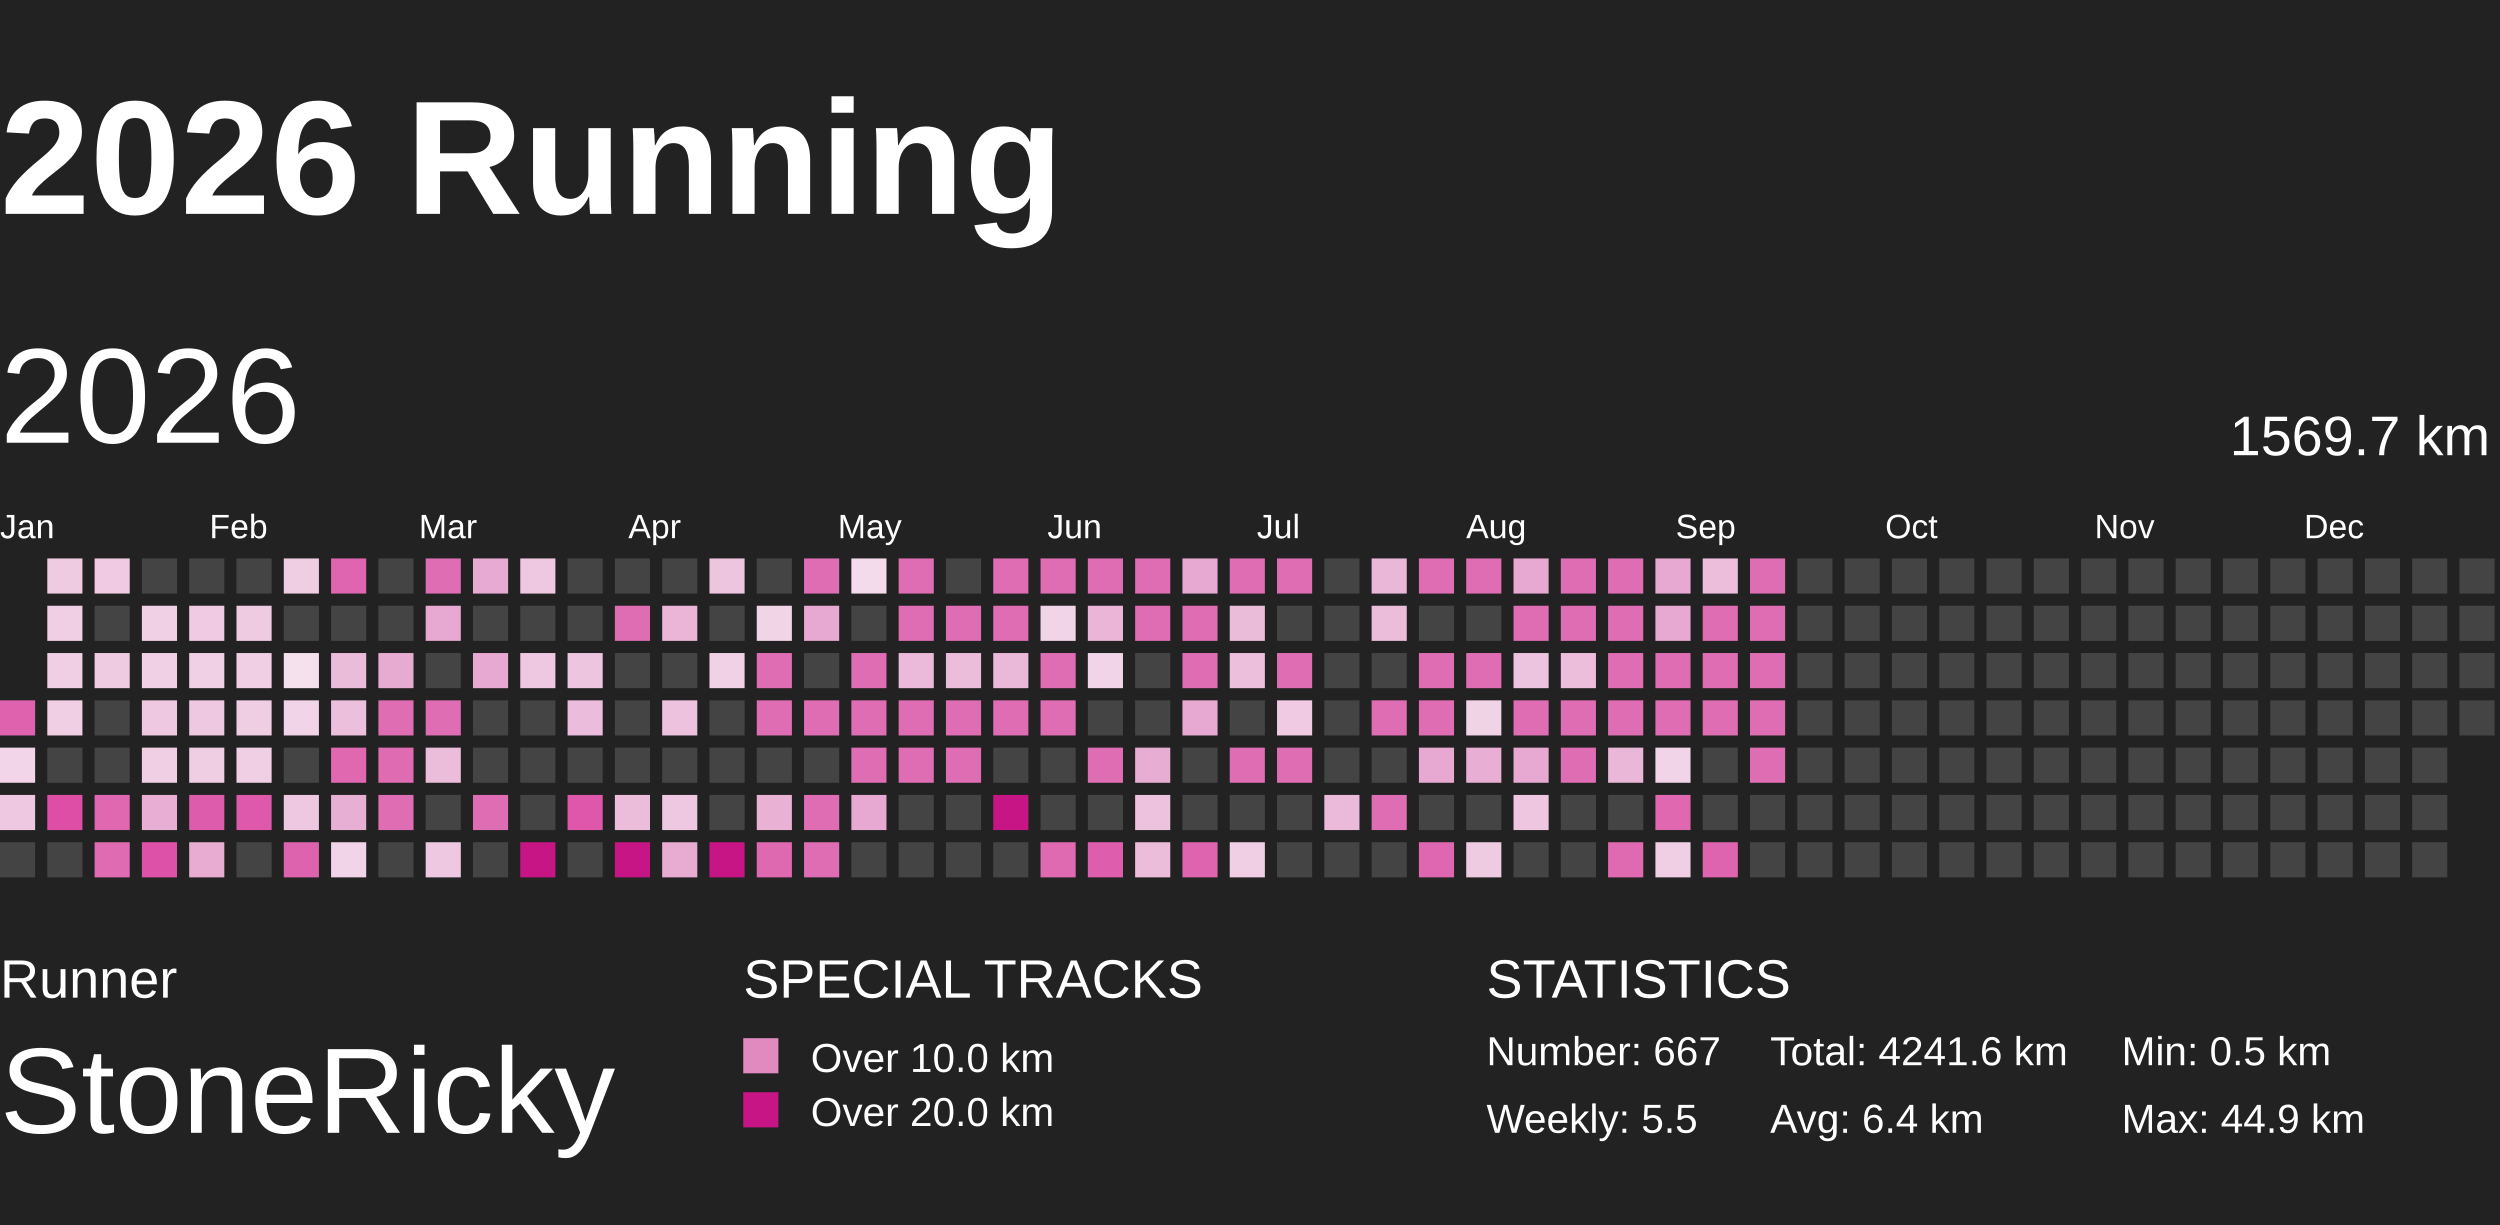
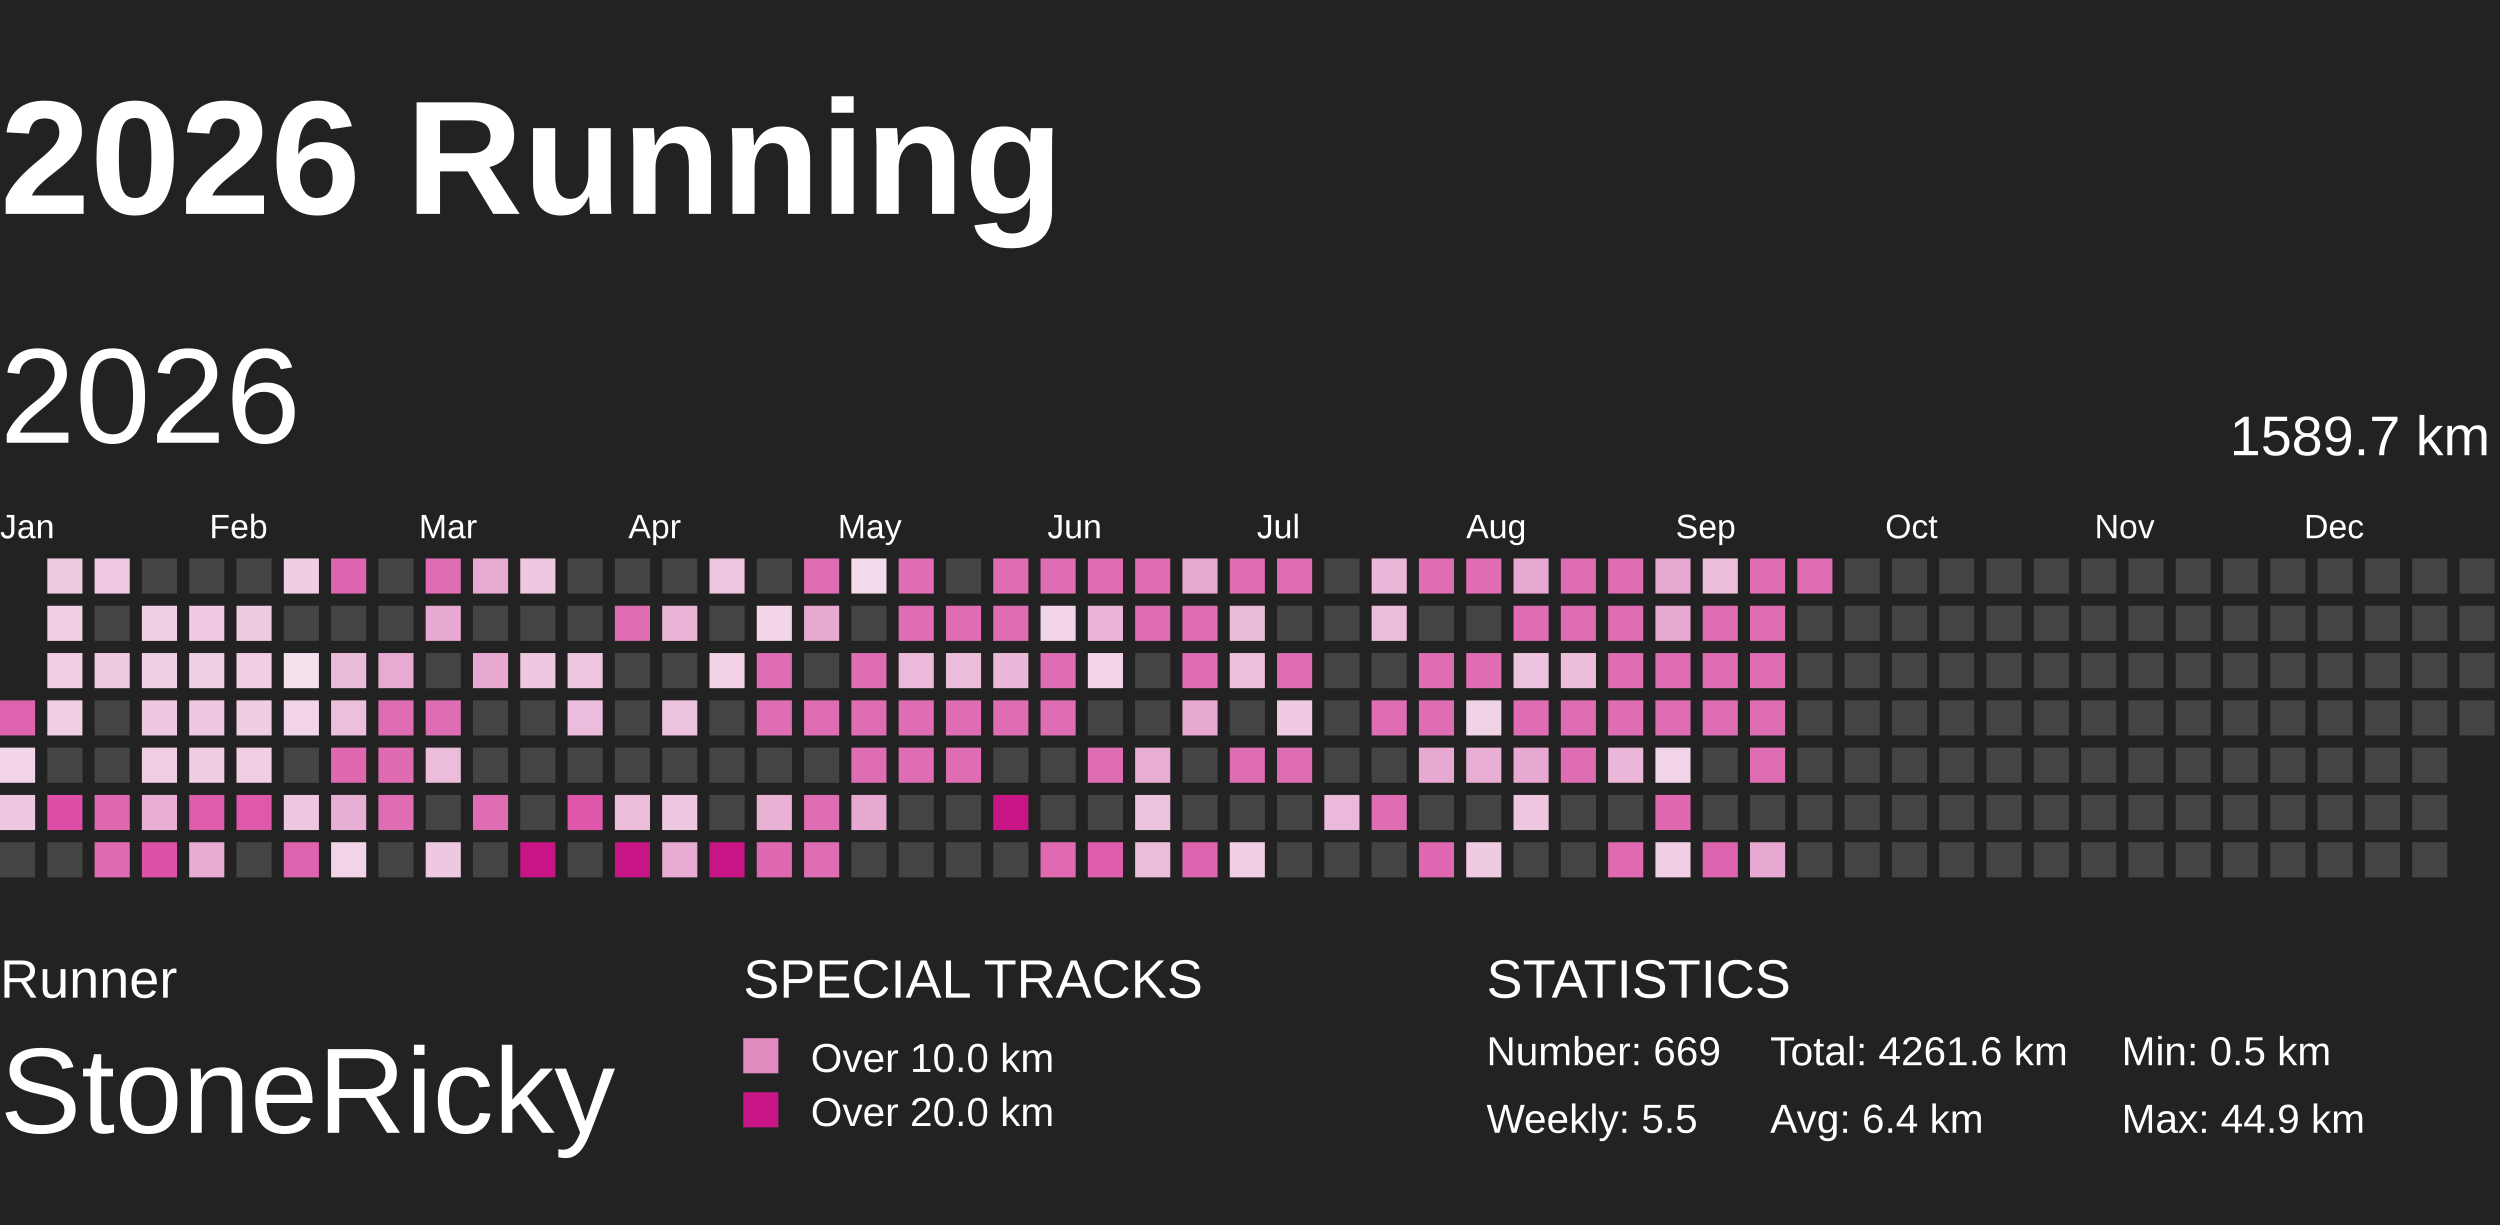
<svg xmlns="http://www.w3.org/2000/svg" baseProfile="full" height="98mm" version="1.1" viewBox="10,9,185,81" width="200mm">
  <defs>
    <pattern height="2" id="indoor-stripe" patternUnits="userSpaceOnUse" width="2">
      <line stroke="white" stroke-opacity="0.45" stroke-width="0.5" x1="0" x2="2" y1="2" y2="0" />
    </pattern>
  </defs>
  <rect fill="#222222" height="98" width="200" x="0" y="0" />
  <text fill="#FFFFFF" style="font-size:12px; font-family:Arial; font-weight:bold;" x="10" y="20">2026 Running</text>
  <text fill="#FFFFFF" style="font-size:4px; font-family:Arial" x="10" y="78">Runner</text>
  <text fill="#FFFFFF" style="font-size:9px; font-family:Arial" x="10" y="88">StoneRicky</text>
  <text fill="#FFFFFF" style="font-size:4px; font-family:Arial" x="65" y="78">SPECIAL TRACKS</text>
  <rect fill="#E18ABF" height="2.6" width="2.6" x="65" y="81" />
  <text fill="#FFFFFF" style="font-size:3px; font-family:Arial" x="70" y="83.5">Over 10.0 km</text>
  <rect fill="#C71585" height="2.6" width="2.6" x="65" y="85" />
  <text fill="#FFFFFF" style="font-size:3px; font-family:Arial" x="70" y="87.5">Over 20.0 km</text>
  <text fill="#FFFFFF" style="font-size:4px; font-family:Arial" x="120" y="78">STATISTICS</text>
-   <text fill="#FFFFFF" style="font-size:3px; font-family:Arial" x="120" y="83">Number: 667</text>
+   <text fill="#FFFFFF" style="font-size:3px; font-family:Arial" x="120" y="83">Number: 669</text>
  <text fill="#FFFFFF" style="font-size:3px; font-family:Arial" x="120" y="88">Weekly: 5.5</text>
-   <text fill="#FFFFFF" style="font-size:3px; font-family:Arial" x="141" y="83">Total: 4241.6 km</text>
+   <text fill="#FFFFFF" style="font-size:3px; font-family:Arial" x="141" y="83">Total: 4261.6 km</text>
  <text fill="#FFFFFF" style="font-size:3px; font-family:Arial" x="141" y="88">Avg: 6.4 km</text>
  <text fill="#FFFFFF" style="font-size:3px; font-family:Arial" x="167" y="83">Min: 0.5 km</text>
  <text fill="#FFFFFF" style="font-size:3px; font-family:Arial" x="167" y="88">Max: 44.9 km</text>
  <text dominant-baseline="hanging" fill="#FFFFFF" style="font-size:10.0px; font-family:Arial;" x="10" y="30">2026</text>
-   <text dominant-baseline="hanging" fill="#FFFFFF" style="font-size:4.125px; font-family:Arial;" x="175" y="35">1569.7 km</text>
+   <text dominant-baseline="hanging" fill="#FFFFFF" style="font-size:4.125px; font-family:Arial;" x="175" y="35">1589.7 km</text>
  <text fill="#FFFFFF" style="font-size:2.5px; font-family:Arial" x="10.0" y="44">Jan</text>
  <text fill="#FFFFFF" style="font-size:2.5px; font-family:Arial" x="25.5" y="44">Feb</text>
  <text fill="#FFFFFF" style="font-size:2.5px; font-family:Arial" x="41.0" y="44">Mar</text>
  <text fill="#FFFFFF" style="font-size:2.5px; font-family:Arial" x="56.5" y="44">Apr</text>
  <text fill="#FFFFFF" style="font-size:2.5px; font-family:Arial" x="72.0" y="44">May</text>
  <text fill="#FFFFFF" style="font-size:2.5px; font-family:Arial" x="87.5" y="44">Jun</text>
  <text fill="#FFFFFF" style="font-size:2.5px; font-family:Arial" x="103.0" y="44">Jul</text>
  <text fill="#FFFFFF" style="font-size:2.5px; font-family:Arial" x="118.5" y="44">Aug</text>
  <text fill="#FFFFFF" style="font-size:2.5px; font-family:Arial" x="134.0" y="44">Sep</text>
  <text fill="#FFFFFF" style="font-size:2.5px; font-family:Arial" x="149.5" y="44">Oct</text>
  <text fill="#FFFFFF" style="font-size:2.5px; font-family:Arial" x="165.0" y="44">Nov</text>
  <text fill="#FFFFFF" style="font-size:2.5px; font-family:Arial" x="180.5" y="44">Dec</text>
  <rect fill="#de62ae" height="2.6" width="2.6" x="10.0" y="56.0" />
  <rect fill="#f2d5e8" height="2.6" width="2.6" x="10.0" y="59.5" />
  <rect fill="#eec7e0" height="2.6" width="2.6" x="10.0" y="63.0" />
  <rect fill="#444444" height="2.6" width="2.6" x="10.0" y="66.5" />
  <rect fill="#efcbe2" height="2.6" width="2.6" x="13.5" y="45.5" />
  <rect fill="#f0cee4" height="2.6" width="2.6" x="13.5" y="49.0" />
  <rect fill="#f0cee4" height="2.6" width="2.6" x="13.5" y="52.5" />
  <rect fill="#f0cee4" height="2.6" width="2.6" x="13.5" y="56.0" />
  <rect fill="#444444" height="2.6" width="2.6" x="13.5" y="59.5" />
  <rect fill="#de4ea7" height="2.6" width="2.6" x="13.5" y="63.0" />
  <rect fill="#444444" height="2.6" width="2.6" x="13.5" y="66.5" />
  <rect fill="#efcae2" height="2.6" width="2.6" x="17.0" y="45.5" />
  <rect fill="#444444" height="2.6" width="2.6" x="17.0" y="49.0" />
  <rect fill="#efcbe2" height="2.6" width="2.6" x="17.0" y="52.5" />
  <rect fill="#444444" height="2.6" width="2.6" x="17.0" y="56.0" />
  <rect fill="#444444" height="2.6" width="2.6" x="17.0" y="59.5" />
  <rect fill="#df68b1" height="2.6" width="2.6" x="17.0" y="63.0" />
  <rect fill="#df6bb2" height="2.6" width="2.6" x="17.0" y="66.5" />
  <rect fill="#444444" height="2.6" width="2.6" x="20.5" y="45.5" />
  <rect fill="#f0d0e5" height="2.6" width="2.6" x="20.5" y="49.0" />
  <rect fill="#f0d0e5" height="2.6" width="2.6" x="20.5" y="52.5" />
  <rect fill="#eec8e1" height="2.6" width="2.6" x="20.5" y="56.0" />
  <rect fill="#f0cfe4" height="2.6" width="2.6" x="20.5" y="59.5" />
  <rect fill="#e8aed3" height="2.6" width="2.6" x="20.5" y="63.0" />
  <rect fill="#de51a8" height="2.6" width="2.6" x="20.5" y="66.5" />
  <rect fill="#444444" height="2.6" width="2.6" x="24.0" y="45.5" />
  <rect fill="#efcae2" height="2.6" width="2.6" x="24.0" y="49.0" />
  <rect fill="#f0d0e5" height="2.6" width="2.6" x="24.0" y="52.5" />
  <rect fill="#eec7e0" height="2.6" width="2.6" x="24.0" y="56.0" />
  <rect fill="#efcde3" height="2.6" width="2.6" x="24.0" y="59.5" />
  <rect fill="#de5cac" height="2.6" width="2.6" x="24.0" y="63.0" />
  <rect fill="#e8acd3" height="2.6" width="2.6" x="24.0" y="66.5" />
  <rect fill="#444444" height="2.6" width="2.6" x="27.5" y="45.5" />
  <rect fill="#efcbe2" height="2.6" width="2.6" x="27.5" y="49.0" />
  <rect fill="#f0cee4" height="2.6" width="2.6" x="27.5" y="52.5" />
  <rect fill="#efcde3" height="2.6" width="2.6" x="27.5" y="56.0" />
  <rect fill="#f0cee4" height="2.6" width="2.6" x="27.5" y="59.5" />
  <rect fill="#de59ab" height="2.6" width="2.6" x="27.5" y="63.0" />
  <rect fill="#444444" height="2.6" width="2.6" x="27.5" y="66.5" />
  <rect fill="#efcde3" height="2.6" width="2.6" x="31.0" y="45.5" />
  <rect fill="#444444" height="2.6" width="2.6" x="31.0" y="49.0" />
  <rect fill="#f5e1ee" height="2.6" width="2.6" x="31.0" y="52.5" />
  <rect fill="#f1d4e7" height="2.6" width="2.6" x="31.0" y="56.0" />
  <rect fill="#444444" height="2.6" width="2.6" x="31.0" y="59.5" />
  <rect fill="#eec7e0" height="2.6" width="2.6" x="31.0" y="63.0" />
  <rect fill="#de63af" height="2.6" width="2.6" x="31.0" y="66.5" />
  <rect fill="#df65b0" height="2.6" width="2.6" x="34.5" y="45.5" />
  <rect fill="#444444" height="2.6" width="2.6" x="34.5" y="49.0" />
  <rect fill="#ebbcda" height="2.6" width="2.6" x="34.5" y="52.5" />
  <rect fill="#ecbfdc" height="2.6" width="2.6" x="34.5" y="56.0" />
  <rect fill="#df68b1" height="2.6" width="2.6" x="34.5" y="59.5" />
  <rect fill="#e8afd4" height="2.6" width="2.6" x="34.5" y="63.0" />
  <rect fill="#f1d4e7" height="2.6" width="2.6" x="34.5" y="66.5" />
  <rect fill="#444444" height="2.6" width="2.6" x="38.0" y="45.5" />
  <rect fill="#444444" height="2.6" width="2.6" x="38.0" y="49.0" />
  <rect fill="#e7aad1" height="2.6" width="2.6" x="38.0" y="52.5" />
  <rect fill="#df6db3" height="2.6" width="2.6" x="38.0" y="56.0" />
  <rect fill="#df6bb2" height="2.6" width="2.6" x="38.0" y="59.5" />
  <rect fill="#df6db3" height="2.6" width="2.6" x="38.0" y="63.0" />
  <rect fill="#444444" height="2.6" width="2.6" x="38.0" y="66.5" />
  <rect fill="#df6db3" height="2.6" width="2.6" x="41.5" y="45.5" />
  <rect fill="#e7a9d1" height="2.6" width="2.6" x="41.5" y="49.0" />
  <rect fill="#444444" height="2.6" width="2.6" x="41.5" y="52.5" />
  <rect fill="#df6db3" height="2.6" width="2.6" x="41.5" y="56.0" />
  <rect fill="#ecbddb" height="2.6" width="2.6" x="41.5" y="59.5" />
  <rect fill="#444444" height="2.6" width="2.6" x="41.5" y="63.0" />
  <rect fill="#eec8e1" height="2.6" width="2.6" x="41.5" y="66.5" />
  <rect fill="#e7aad2" height="2.6" width="2.6" x="45.0" y="45.5" />
  <rect fill="#444444" height="2.6" width="2.6" x="45.0" y="49.0" />
  <rect fill="#e7a9d1" height="2.6" width="2.6" x="45.0" y="52.5" />
  <rect fill="#444444" height="2.6" width="2.6" x="45.0" y="56.0" />
  <rect fill="#444444" height="2.6" width="2.6" x="45.0" y="59.5" />
  <rect fill="#df6db3" height="2.6" width="2.6" x="45.0" y="63.0" />
  <rect fill="#444444" height="2.6" width="2.6" x="45.0" y="66.5" />
  <rect fill="#eec8e1" height="2.6" width="2.6" x="48.5" y="45.5" />
  <rect fill="#444444" height="2.6" width="2.6" x="48.5" y="49.0" />
  <rect fill="#eec8e1" height="2.6" width="2.6" x="48.5" y="52.5" />
  <rect fill="#444444" height="2.6" width="2.6" x="48.5" y="56.0" />
  <rect fill="#444444" height="2.6" width="2.6" x="48.5" y="59.5" />
  <rect fill="#444444" height="2.6" width="2.6" x="48.5" y="63.0" />
  <rect fill="#C71585" height="2.6" width="2.6" x="48.5" y="66.5" />
  <rect fill="#444444" height="2.6" width="2.6" x="52.0" y="45.5" />
  <rect fill="#444444" height="2.6" width="2.6" x="52.0" y="49.0" />
  <rect fill="#edc5df" height="2.6" width="2.6" x="52.0" y="52.5" />
  <rect fill="#ebbcdb" height="2.6" width="2.6" x="52.0" y="56.0" />
  <rect fill="#444444" height="2.6" width="2.6" x="52.0" y="59.5" />
  <rect fill="#de57aa" height="2.6" width="2.6" x="52.0" y="63.0" />
  <rect fill="#444444" height="2.6" width="2.6" x="52.0" y="66.5" />
  <rect fill="#444444" height="2.6" width="2.6" x="55.5" y="45.5" />
  <rect fill="#df6db3" height="2.6" width="2.6" x="55.5" y="49.0" />
  <rect fill="#444444" height="2.6" width="2.6" x="55.5" y="52.5" />
  <rect fill="#444444" height="2.6" width="2.6" x="55.5" y="56.0" />
  <rect fill="#444444" height="2.6" width="2.6" x="55.5" y="59.5" />
  <rect fill="#ecbddb" height="2.6" width="2.6" x="55.5" y="63.0" />
  <rect fill="#C71585" height="2.6" width="2.6" x="55.5" y="66.5" />
  <rect fill="#444444" height="2.6" width="2.6" x="59.0" y="45.5" />
  <rect fill="#eab5d7" height="2.6" width="2.6" x="59.0" y="49.0" />
  <rect fill="#444444" height="2.6" width="2.6" x="59.0" y="52.5" />
  <rect fill="#edc2de" height="2.6" width="2.6" x="59.0" y="56.0" />
  <rect fill="#444444" height="2.6" width="2.6" x="59.0" y="59.5" />
  <rect fill="#eec8e1" height="2.6" width="2.6" x="59.0" y="63.0" />
  <rect fill="#e8abd2" height="2.6" width="2.6" x="59.0" y="66.5" />
  <rect fill="#edc5df" height="2.6" width="2.6" x="62.5" y="45.5" />
  <rect fill="#444444" height="2.6" width="2.6" x="62.5" y="49.0" />
  <rect fill="#f0d1e5" height="2.6" width="2.6" x="62.5" y="52.5" />
  <rect fill="#444444" height="2.6" width="2.6" x="62.5" y="56.0" />
  <rect fill="#444444" height="2.6" width="2.6" x="62.5" y="59.5" />
  <rect fill="#444444" height="2.6" width="2.6" x="62.5" y="63.0" />
  <rect fill="#C71585" height="2.6" width="2.6" x="62.5" y="66.5" />
  <rect fill="#444444" height="2.6" width="2.6" x="66.0" y="45.5" />
  <rect fill="#f1d5e7" height="2.6" width="2.6" x="66.0" y="49.0" />
  <rect fill="#df6db3" height="2.6" width="2.6" x="66.0" y="52.5" />
  <rect fill="#df6db3" height="2.6" width="2.6" x="66.0" y="56.0" />
  <rect fill="#444444" height="2.6" width="2.6" x="66.0" y="59.5" />
  <rect fill="#e9b2d5" height="2.6" width="2.6" x="66.0" y="63.0" />
  <rect fill="#df69b1" height="2.6" width="2.6" x="66.0" y="66.5" />
  <rect fill="#df6db3" height="2.6" width="2.6" x="69.5" y="45.5" />
  <rect fill="#e7a9d1" height="2.6" width="2.6" x="69.5" y="49.0" />
  <rect fill="#444444" height="2.6" width="2.6" x="69.5" y="52.5" />
  <rect fill="#df6db3" height="2.6" width="2.6" x="69.5" y="56.0" />
  <rect fill="#444444" height="2.6" width="2.6" x="69.5" y="59.5" />
  <rect fill="#df6db3" height="2.6" width="2.6" x="69.5" y="63.0" />
  <rect fill="#df6db3" height="2.6" width="2.6" x="69.5" y="66.5" />
  <rect fill="#f3dbeb" height="2.6" width="2.6" x="73.0" y="45.5" />
  <rect fill="#444444" height="2.6" width="2.6" x="73.0" y="49.0" />
  <rect fill="#df6db3" height="2.6" width="2.6" x="73.0" y="52.5" />
  <rect fill="#df6db3" height="2.6" width="2.6" x="73.0" y="56.0" />
  <rect fill="#df6db3" height="2.6" width="2.6" x="73.0" y="59.5" />
  <rect fill="#e7a8d1" height="2.6" width="2.6" x="73.0" y="63.0" />
  <rect fill="#444444" height="2.6" width="2.6" x="73.0" y="66.5" />
  <rect fill="#df6db3" height="2.6" width="2.6" x="76.5" y="45.5" />
  <rect fill="#df6db3" height="2.6" width="2.6" x="76.5" y="49.0" />
  <rect fill="#ebb9d9" height="2.6" width="2.6" x="76.5" y="52.5" />
  <rect fill="#df6db3" height="2.6" width="2.6" x="76.5" y="56.0" />
  <rect fill="#df6db3" height="2.6" width="2.6" x="76.5" y="59.5" />
  <rect fill="#444444" height="2.6" width="2.6" x="76.5" y="63.0" />
  <rect fill="#444444" height="2.6" width="2.6" x="76.5" y="66.5" />
  <rect fill="#444444" height="2.6" width="2.6" x="80.0" y="45.5" />
  <rect fill="#df6db3" height="2.6" width="2.6" x="80.0" y="49.0" />
  <rect fill="#ebbddb" height="2.6" width="2.6" x="80.0" y="52.5" />
  <rect fill="#df6db3" height="2.6" width="2.6" x="80.0" y="56.0" />
  <rect fill="#df6db3" height="2.6" width="2.6" x="80.0" y="59.5" />
  <rect fill="#444444" height="2.6" width="2.6" x="80.0" y="63.0" />
  <rect fill="#444444" height="2.6" width="2.6" x="80.0" y="66.5" />
  <rect fill="#df6db3" height="2.6" width="2.6" x="83.5" y="45.5" />
  <rect fill="#df6db3" height="2.6" width="2.6" x="83.5" y="49.0" />
  <rect fill="#eab8d8" height="2.6" width="2.6" x="83.5" y="52.5" />
  <rect fill="#df6db3" height="2.6" width="2.6" x="83.5" y="56.0" />
  <rect fill="#444444" height="2.6" width="2.6" x="83.5" y="59.5" />
  <rect fill="#C71585" height="2.6" width="2.6" x="83.5" y="63.0" />
  <rect fill="#444444" height="2.6" width="2.6" x="83.5" y="66.5" />
  <rect fill="#df6db3" height="2.6" width="2.6" x="87.0" y="45.5" />
  <rect fill="#f1d4e7" height="2.6" width="2.6" x="87.0" y="49.0" />
  <rect fill="#df6db3" height="2.6" width="2.6" x="87.0" y="52.5" />
  <rect fill="#df6db3" height="2.6" width="2.6" x="87.0" y="56.0" />
  <rect fill="#444444" height="2.6" width="2.6" x="87.0" y="59.5" />
  <rect fill="#444444" height="2.6" width="2.6" x="87.0" y="63.0" />
  <rect fill="#df6ab2" height="2.6" width="2.6" x="87.0" y="66.5" />
  <rect fill="#df6db3" height="2.6" width="2.6" x="90.5" y="45.5" />
  <rect fill="#eab5d7" height="2.6" width="2.6" x="90.5" y="49.0" />
  <rect fill="#f1d4e7" height="2.6" width="2.6" x="90.5" y="52.5" />
  <rect fill="#444444" height="2.6" width="2.6" x="90.5" y="56.0" />
  <rect fill="#df6db3" height="2.6" width="2.6" x="90.5" y="59.5" />
  <rect fill="#444444" height="2.6" width="2.6" x="90.5" y="63.0" />
  <rect fill="#de5ead" height="2.6" width="2.6" x="90.5" y="66.5" />
  <rect fill="#df6db3" height="2.6" width="2.6" x="94.0" y="45.5" />
  <rect fill="#df6db3" height="2.6" width="2.6" x="94.0" y="49.0" />
  <rect fill="#444444" height="2.6" width="2.6" x="94.0" y="52.5" />
  <rect fill="#444444" height="2.6" width="2.6" x="94.0" y="56.0" />
  <rect fill="#e8add3" height="2.6" width="2.6" x="94.0" y="59.5" />
  <rect fill="#edc2de" height="2.6" width="2.6" x="94.0" y="63.0" />
  <rect fill="#ebbddb" height="2.6" width="2.6" x="94.0" y="66.5" />
  <rect fill="#e7a8d1" height="2.6" width="2.6" x="97.5" y="45.5" />
  <rect fill="#df6db3" height="2.6" width="2.6" x="97.5" y="49.0" />
  <rect fill="#df6db3" height="2.6" width="2.6" x="97.5" y="52.5" />
  <rect fill="#e7a9d1" height="2.6" width="2.6" x="97.5" y="56.0" />
  <rect fill="#444444" height="2.6" width="2.6" x="97.5" y="59.5" />
  <rect fill="#444444" height="2.6" width="2.6" x="97.5" y="63.0" />
  <rect fill="#de64af" height="2.6" width="2.6" x="97.5" y="66.5" />
  <rect fill="#df6db3" height="2.6" width="2.6" x="101.0" y="45.5" />
  <rect fill="#ebbbda" height="2.6" width="2.6" x="101.0" y="49.0" />
  <rect fill="#ecbfdc" height="2.6" width="2.6" x="101.0" y="52.5" />
  <rect fill="#444444" height="2.6" width="2.6" x="101.0" y="56.0" />
  <rect fill="#df6db3" height="2.6" width="2.6" x="101.0" y="59.5" />
  <rect fill="#444444" height="2.6" width="2.6" x="101.0" y="63.0" />
  <rect fill="#f0cfe4" height="2.6" width="2.6" x="101.0" y="66.5" />
  <rect fill="#df6db3" height="2.6" width="2.6" x="104.5" y="45.5" />
  <rect fill="#444444" height="2.6" width="2.6" x="104.5" y="49.0" />
  <rect fill="#df6db3" height="2.6" width="2.6" x="104.5" y="52.5" />
  <rect fill="#efcae2" height="2.6" width="2.6" x="104.5" y="56.0" />
  <rect fill="#df6db3" height="2.6" width="2.6" x="104.5" y="59.5" />
  <rect fill="#444444" height="2.6" width="2.6" x="104.5" y="63.0" />
  <rect fill="#444444" height="2.6" width="2.6" x="104.5" y="66.5" />
  <rect fill="#444444" height="2.6" width="2.6" x="108.0" y="45.5" />
  <rect fill="#444444" height="2.6" width="2.6" x="108.0" y="49.0" />
  <rect fill="#444444" height="2.6" width="2.6" x="108.0" y="52.5" />
  <rect fill="#444444" height="2.6" width="2.6" x="108.0" y="56.0" />
  <rect fill="#444444" height="2.6" width="2.6" x="108.0" y="59.5" />
  <rect fill="#ebbada" height="2.6" width="2.6" x="108.0" y="63.0" />
  <rect fill="#444444" height="2.6" width="2.6" x="108.0" y="66.5" />
  <rect fill="#eab7d8" height="2.6" width="2.6" x="111.5" y="45.5" />
  <rect fill="#ebbddb" height="2.6" width="2.6" x="111.5" y="49.0" />
  <rect fill="#444444" height="2.6" width="2.6" x="111.5" y="52.5" />
  <rect fill="#df6db3" height="2.6" width="2.6" x="111.5" y="56.0" />
  <rect fill="#444444" height="2.6" width="2.6" x="111.5" y="59.5" />
  <rect fill="#df6db3" height="2.6" width="2.6" x="111.5" y="63.0" />
  <rect fill="#444444" height="2.6" width="2.6" x="111.5" y="66.5" />
  <rect fill="#df6db3" height="2.6" width="2.6" x="115.0" y="45.5" />
  <rect fill="#444444" height="2.6" width="2.6" x="115.0" y="49.0" />
  <rect fill="#df6db3" height="2.6" width="2.6" x="115.0" y="52.5" />
  <rect fill="#df6db3" height="2.6" width="2.6" x="115.0" y="56.0" />
  <rect fill="#e7a9d1" height="2.6" width="2.6" x="115.0" y="59.5" />
  <rect fill="#444444" height="2.6" width="2.6" x="115.0" y="63.0" />
  <rect fill="#df66b0" height="2.6" width="2.6" x="115.0" y="66.5" />
  <rect fill="#df6db3" height="2.6" width="2.6" x="118.5" y="45.5" />
  <rect fill="#444444" height="2.6" width="2.6" x="118.5" y="49.0" />
  <rect fill="#df6db3" height="2.6" width="2.6" x="118.5" y="52.5" />
  <rect fill="#f1d3e6" height="2.6" width="2.6" x="118.5" y="56.0" />
  <rect fill="#e8aed4" height="2.6" width="2.6" x="118.5" y="59.5" />
  <rect fill="#444444" height="2.6" width="2.6" x="118.5" y="63.0" />
  <rect fill="#efcbe2" height="2.6" width="2.6" x="118.5" y="66.5" />
  <rect fill="#e7a8d1" height="2.6" width="2.6" x="122.0" y="45.5" />
  <rect fill="#df6db3" height="2.6" width="2.6" x="122.0" y="49.0" />
  <rect fill="#edc4df" height="2.6" width="2.6" x="122.0" y="52.5" />
  <rect fill="#df6db3" height="2.6" width="2.6" x="122.0" y="56.0" />
  <rect fill="#e7a9d1" height="2.6" width="2.6" x="122.0" y="59.5" />
  <rect fill="#eec6e0" height="2.6" width="2.6" x="122.0" y="63.0" />
  <rect fill="#444444" height="2.6" width="2.6" x="122.0" y="66.5" />
  <rect fill="#df6db3" height="2.6" width="2.6" x="125.5" y="45.5" />
  <rect fill="#df6db3" height="2.6" width="2.6" x="125.5" y="49.0" />
  <rect fill="#ecbedc" height="2.6" width="2.6" x="125.5" y="52.5" />
  <rect fill="#df6db3" height="2.6" width="2.6" x="125.5" y="56.0" />
  <rect fill="#df6db3" height="2.6" width="2.6" x="125.5" y="59.5" />
  <rect fill="#444444" height="2.6" width="2.6" x="125.5" y="63.0" />
  <rect fill="#444444" height="2.6" width="2.6" x="125.5" y="66.5" />
  <rect fill="#df6db3" height="2.6" width="2.6" x="129.0" y="45.5" />
  <rect fill="#df6db3" height="2.6" width="2.6" x="129.0" y="49.0" />
  <rect fill="#df6db3" height="2.6" width="2.6" x="129.0" y="52.5" />
  <rect fill="#df6db3" height="2.6" width="2.6" x="129.0" y="56.0" />
  <rect fill="#eab7d8" height="2.6" width="2.6" x="129.0" y="59.5" />
  <rect fill="#444444" height="2.6" width="2.6" x="129.0" y="63.0" />
  <rect fill="#df6ab1" height="2.6" width="2.6" x="129.0" y="66.5" />
  <rect fill="#e7a8d1" height="2.6" width="2.6" x="132.5" y="45.5" />
  <rect fill="#e7a9d1" height="2.6" width="2.6" x="132.5" y="49.0" />
  <rect fill="#df6db3" height="2.6" width="2.6" x="132.5" y="52.5" />
  <rect fill="#df6db3" height="2.6" width="2.6" x="132.5" y="56.0" />
  <rect fill="#f1d4e7" height="2.6" width="2.6" x="132.5" y="59.5" />
  <rect fill="#df68b1" height="2.6" width="2.6" x="132.5" y="63.0" />
  <rect fill="#f0cfe4" height="2.6" width="2.6" x="132.5" y="66.5" />
  <rect fill="#ecbedb" height="2.6" width="2.6" x="136.0" y="45.5" />
  <rect fill="#df6db3" height="2.6" width="2.6" x="136.0" y="49.0" />
  <rect fill="#df6db3" height="2.6" width="2.6" x="136.0" y="52.5" />
  <rect fill="#df6db3" height="2.6" width="2.6" x="136.0" y="56.0" />
  <rect fill="#444444" height="2.6" width="2.6" x="136.0" y="59.5" />
  <rect fill="#444444" height="2.6" width="2.6" x="136.0" y="63.0" />
  <rect fill="#df64af" height="2.6" width="2.6" x="136.0" y="66.5" />
  <rect fill="#df6db3" height="2.6" width="2.6" x="139.5" y="45.5" />
  <rect fill="#df6db3" height="2.6" width="2.6" x="139.5" y="49.0" />
  <rect fill="#df6db3" height="2.6" width="2.6" x="139.5" y="52.5" />
  <rect fill="#df6db3" height="2.6" width="2.6" x="139.5" y="56.0" />
  <rect fill="#df6db3" height="2.6" width="2.6" x="139.5" y="59.5" />
  <rect fill="#444444" height="2.6" width="2.6" x="139.5" y="63.0" />
-   <rect fill="#444444" height="2.6" width="2.6" x="139.5" y="66.5" />
-   <rect fill="#444444" height="2.6" width="2.6" x="143.0" y="45.5" />
+   <rect fill="#e7a8d1" height="2.6" width="2.6" x="139.5" y="66.5" />
+   <rect fill="#df6db3" height="2.6" width="2.6" x="143.0" y="45.5" />
  <rect fill="#444444" height="2.6" width="2.6" x="143.0" y="49.0" />
  <rect fill="#444444" height="2.6" width="2.6" x="143.0" y="52.5" />
  <rect fill="#444444" height="2.6" width="2.6" x="143.0" y="56.0" />
  <rect fill="#444444" height="2.6" width="2.6" x="143.0" y="59.5" />
  <rect fill="#444444" height="2.6" width="2.6" x="143.0" y="63.0" />
  <rect fill="#444444" height="2.6" width="2.6" x="143.0" y="66.5" />
  <rect fill="#444444" height="2.6" width="2.6" x="146.5" y="45.5" />
  <rect fill="#444444" height="2.6" width="2.6" x="146.5" y="49.0" />
  <rect fill="#444444" height="2.6" width="2.6" x="146.5" y="52.5" />
  <rect fill="#444444" height="2.6" width="2.6" x="146.5" y="56.0" />
  <rect fill="#444444" height="2.6" width="2.6" x="146.5" y="59.5" />
  <rect fill="#444444" height="2.6" width="2.6" x="146.5" y="63.0" />
  <rect fill="#444444" height="2.6" width="2.6" x="146.5" y="66.5" />
  <rect fill="#444444" height="2.6" width="2.6" x="150.0" y="45.5" />
  <rect fill="#444444" height="2.6" width="2.6" x="150.0" y="49.0" />
  <rect fill="#444444" height="2.6" width="2.6" x="150.0" y="52.5" />
  <rect fill="#444444" height="2.6" width="2.6" x="150.0" y="56.0" />
  <rect fill="#444444" height="2.6" width="2.6" x="150.0" y="59.5" />
  <rect fill="#444444" height="2.6" width="2.6" x="150.0" y="63.0" />
  <rect fill="#444444" height="2.6" width="2.6" x="150.0" y="66.5" />
  <rect fill="#444444" height="2.6" width="2.6" x="153.5" y="45.5" />
  <rect fill="#444444" height="2.6" width="2.6" x="153.5" y="49.0" />
  <rect fill="#444444" height="2.6" width="2.6" x="153.5" y="52.5" />
  <rect fill="#444444" height="2.6" width="2.6" x="153.5" y="56.0" />
  <rect fill="#444444" height="2.6" width="2.6" x="153.5" y="59.5" />
  <rect fill="#444444" height="2.6" width="2.6" x="153.5" y="63.0" />
  <rect fill="#444444" height="2.6" width="2.6" x="153.5" y="66.5" />
  <rect fill="#444444" height="2.6" width="2.6" x="157.0" y="45.5" />
  <rect fill="#444444" height="2.6" width="2.6" x="157.0" y="49.0" />
  <rect fill="#444444" height="2.6" width="2.6" x="157.0" y="52.5" />
  <rect fill="#444444" height="2.6" width="2.6" x="157.0" y="56.0" />
  <rect fill="#444444" height="2.6" width="2.6" x="157.0" y="59.5" />
  <rect fill="#444444" height="2.6" width="2.6" x="157.0" y="63.0" />
  <rect fill="#444444" height="2.6" width="2.6" x="157.0" y="66.5" />
  <rect fill="#444444" height="2.6" width="2.6" x="160.5" y="45.5" />
  <rect fill="#444444" height="2.6" width="2.6" x="160.5" y="49.0" />
  <rect fill="#444444" height="2.6" width="2.6" x="160.5" y="52.5" />
  <rect fill="#444444" height="2.6" width="2.6" x="160.5" y="56.0" />
  <rect fill="#444444" height="2.6" width="2.6" x="160.5" y="59.5" />
  <rect fill="#444444" height="2.6" width="2.6" x="160.5" y="63.0" />
  <rect fill="#444444" height="2.6" width="2.6" x="160.5" y="66.5" />
  <rect fill="#444444" height="2.6" width="2.6" x="164.0" y="45.5" />
  <rect fill="#444444" height="2.6" width="2.6" x="164.0" y="49.0" />
  <rect fill="#444444" height="2.6" width="2.6" x="164.0" y="52.5" />
  <rect fill="#444444" height="2.6" width="2.6" x="164.0" y="56.0" />
  <rect fill="#444444" height="2.6" width="2.6" x="164.0" y="59.5" />
  <rect fill="#444444" height="2.6" width="2.6" x="164.0" y="63.0" />
  <rect fill="#444444" height="2.6" width="2.6" x="164.0" y="66.5" />
  <rect fill="#444444" height="2.6" width="2.6" x="167.5" y="45.5" />
  <rect fill="#444444" height="2.6" width="2.6" x="167.5" y="49.0" />
  <rect fill="#444444" height="2.6" width="2.6" x="167.5" y="52.5" />
  <rect fill="#444444" height="2.6" width="2.6" x="167.5" y="56.0" />
  <rect fill="#444444" height="2.6" width="2.6" x="167.5" y="59.5" />
  <rect fill="#444444" height="2.6" width="2.6" x="167.5" y="63.0" />
  <rect fill="#444444" height="2.6" width="2.6" x="167.5" y="66.5" />
  <rect fill="#444444" height="2.6" width="2.6" x="171.0" y="45.5" />
  <rect fill="#444444" height="2.6" width="2.6" x="171.0" y="49.0" />
  <rect fill="#444444" height="2.6" width="2.6" x="171.0" y="52.5" />
  <rect fill="#444444" height="2.6" width="2.6" x="171.0" y="56.0" />
  <rect fill="#444444" height="2.6" width="2.6" x="171.0" y="59.5" />
  <rect fill="#444444" height="2.6" width="2.6" x="171.0" y="63.0" />
  <rect fill="#444444" height="2.6" width="2.6" x="171.0" y="66.5" />
  <rect fill="#444444" height="2.6" width="2.6" x="174.5" y="45.5" />
  <rect fill="#444444" height="2.6" width="2.6" x="174.5" y="49.0" />
  <rect fill="#444444" height="2.6" width="2.6" x="174.5" y="52.5" />
  <rect fill="#444444" height="2.6" width="2.6" x="174.5" y="56.0" />
  <rect fill="#444444" height="2.6" width="2.6" x="174.5" y="59.5" />
  <rect fill="#444444" height="2.6" width="2.6" x="174.5" y="63.0" />
  <rect fill="#444444" height="2.6" width="2.6" x="174.5" y="66.5" />
  <rect fill="#444444" height="2.6" width="2.6" x="178.0" y="45.5" />
  <rect fill="#444444" height="2.6" width="2.6" x="178.0" y="49.0" />
  <rect fill="#444444" height="2.6" width="2.6" x="178.0" y="52.5" />
  <rect fill="#444444" height="2.6" width="2.6" x="178.0" y="56.0" />
  <rect fill="#444444" height="2.6" width="2.6" x="178.0" y="59.5" />
  <rect fill="#444444" height="2.6" width="2.6" x="178.0" y="63.0" />
  <rect fill="#444444" height="2.6" width="2.6" x="178.0" y="66.5" />
  <rect fill="#444444" height="2.6" width="2.6" x="181.5" y="45.5" />
  <rect fill="#444444" height="2.6" width="2.6" x="181.5" y="49.0" />
  <rect fill="#444444" height="2.6" width="2.6" x="181.5" y="52.5" />
  <rect fill="#444444" height="2.6" width="2.6" x="181.5" y="56.0" />
  <rect fill="#444444" height="2.6" width="2.6" x="181.5" y="59.5" />
  <rect fill="#444444" height="2.6" width="2.6" x="181.5" y="63.0" />
  <rect fill="#444444" height="2.6" width="2.6" x="181.5" y="66.5" />
  <rect fill="#444444" height="2.6" width="2.6" x="185.0" y="45.5" />
  <rect fill="#444444" height="2.6" width="2.6" x="185.0" y="49.0" />
  <rect fill="#444444" height="2.6" width="2.6" x="185.0" y="52.5" />
  <rect fill="#444444" height="2.6" width="2.6" x="185.0" y="56.0" />
  <rect fill="#444444" height="2.6" width="2.6" x="185.0" y="59.5" />
  <rect fill="#444444" height="2.6" width="2.6" x="185.0" y="63.0" />
  <rect fill="#444444" height="2.6" width="2.6" x="185.0" y="66.5" />
  <rect fill="#444444" height="2.6" width="2.6" x="188.5" y="45.5" />
  <rect fill="#444444" height="2.6" width="2.6" x="188.5" y="49.0" />
  <rect fill="#444444" height="2.6" width="2.6" x="188.5" y="52.5" />
  <rect fill="#444444" height="2.6" width="2.6" x="188.5" y="56.0" />
  <rect fill="#444444" height="2.6" width="2.6" x="188.5" y="59.5" />
  <rect fill="#444444" height="2.6" width="2.6" x="188.5" y="63.0" />
  <rect fill="#444444" height="2.6" width="2.6" x="188.5" y="66.5" />
  <rect fill="#444444" height="2.6" width="2.6" x="192.0" y="45.5" />
  <rect fill="#444444" height="2.6" width="2.6" x="192.0" y="49.0" />
  <rect fill="#444444" height="2.6" width="2.6" x="192.0" y="52.5" />
  <rect fill="#444444" height="2.6" width="2.6" x="192.0" y="56.0" />
</svg>
